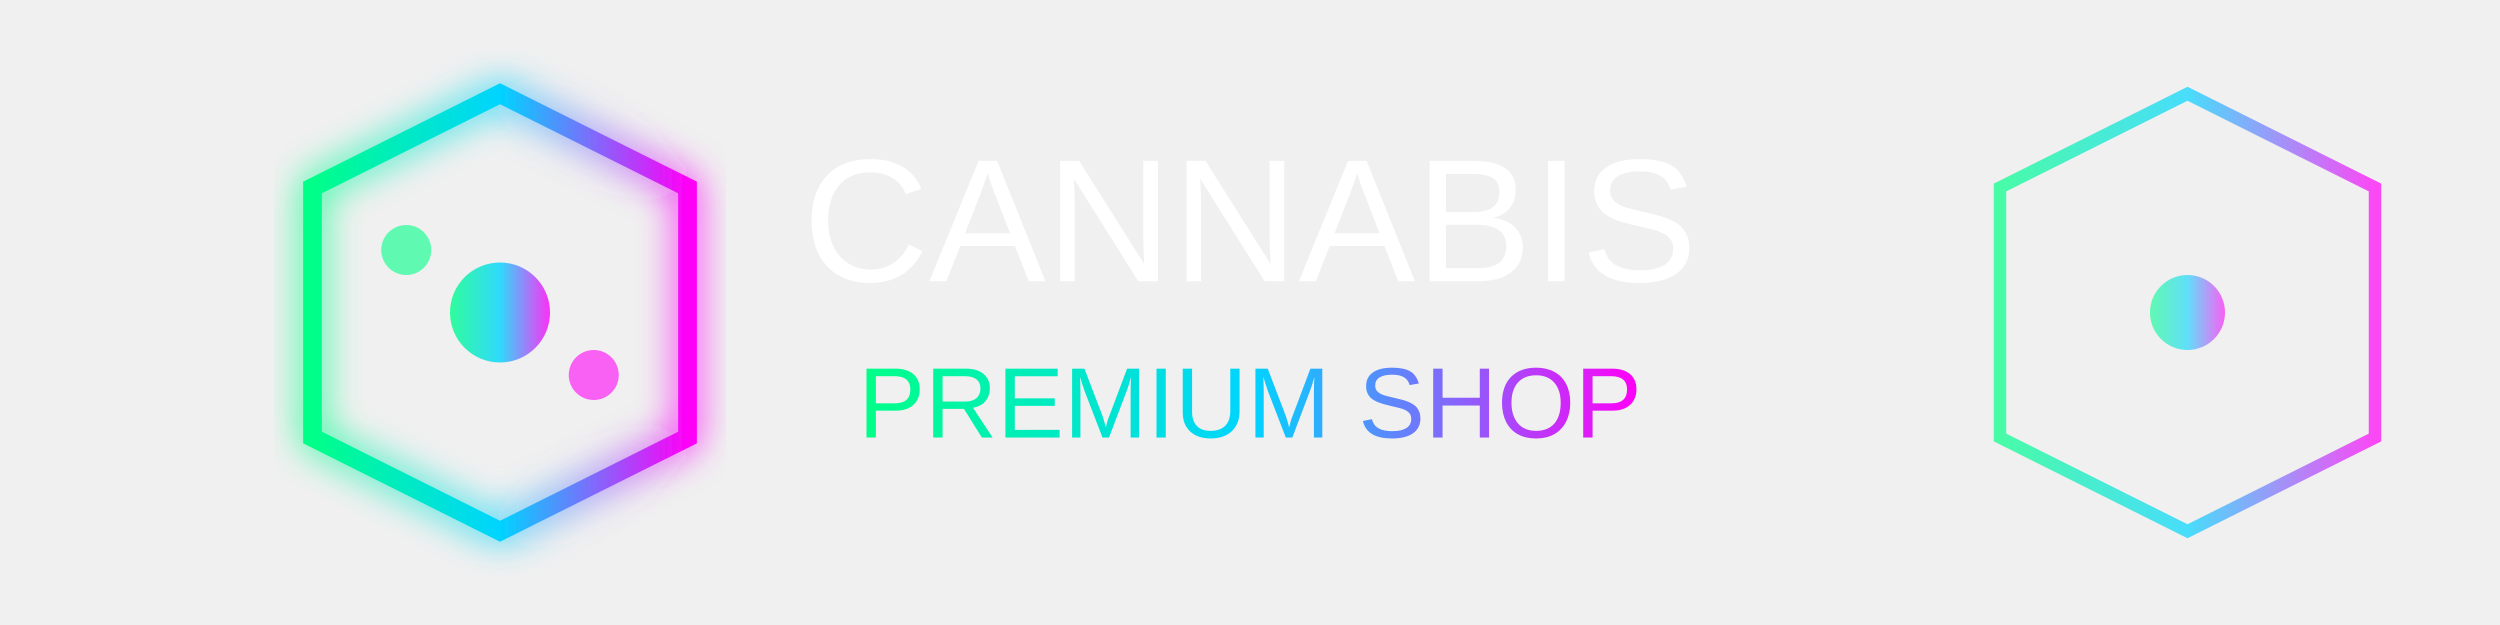
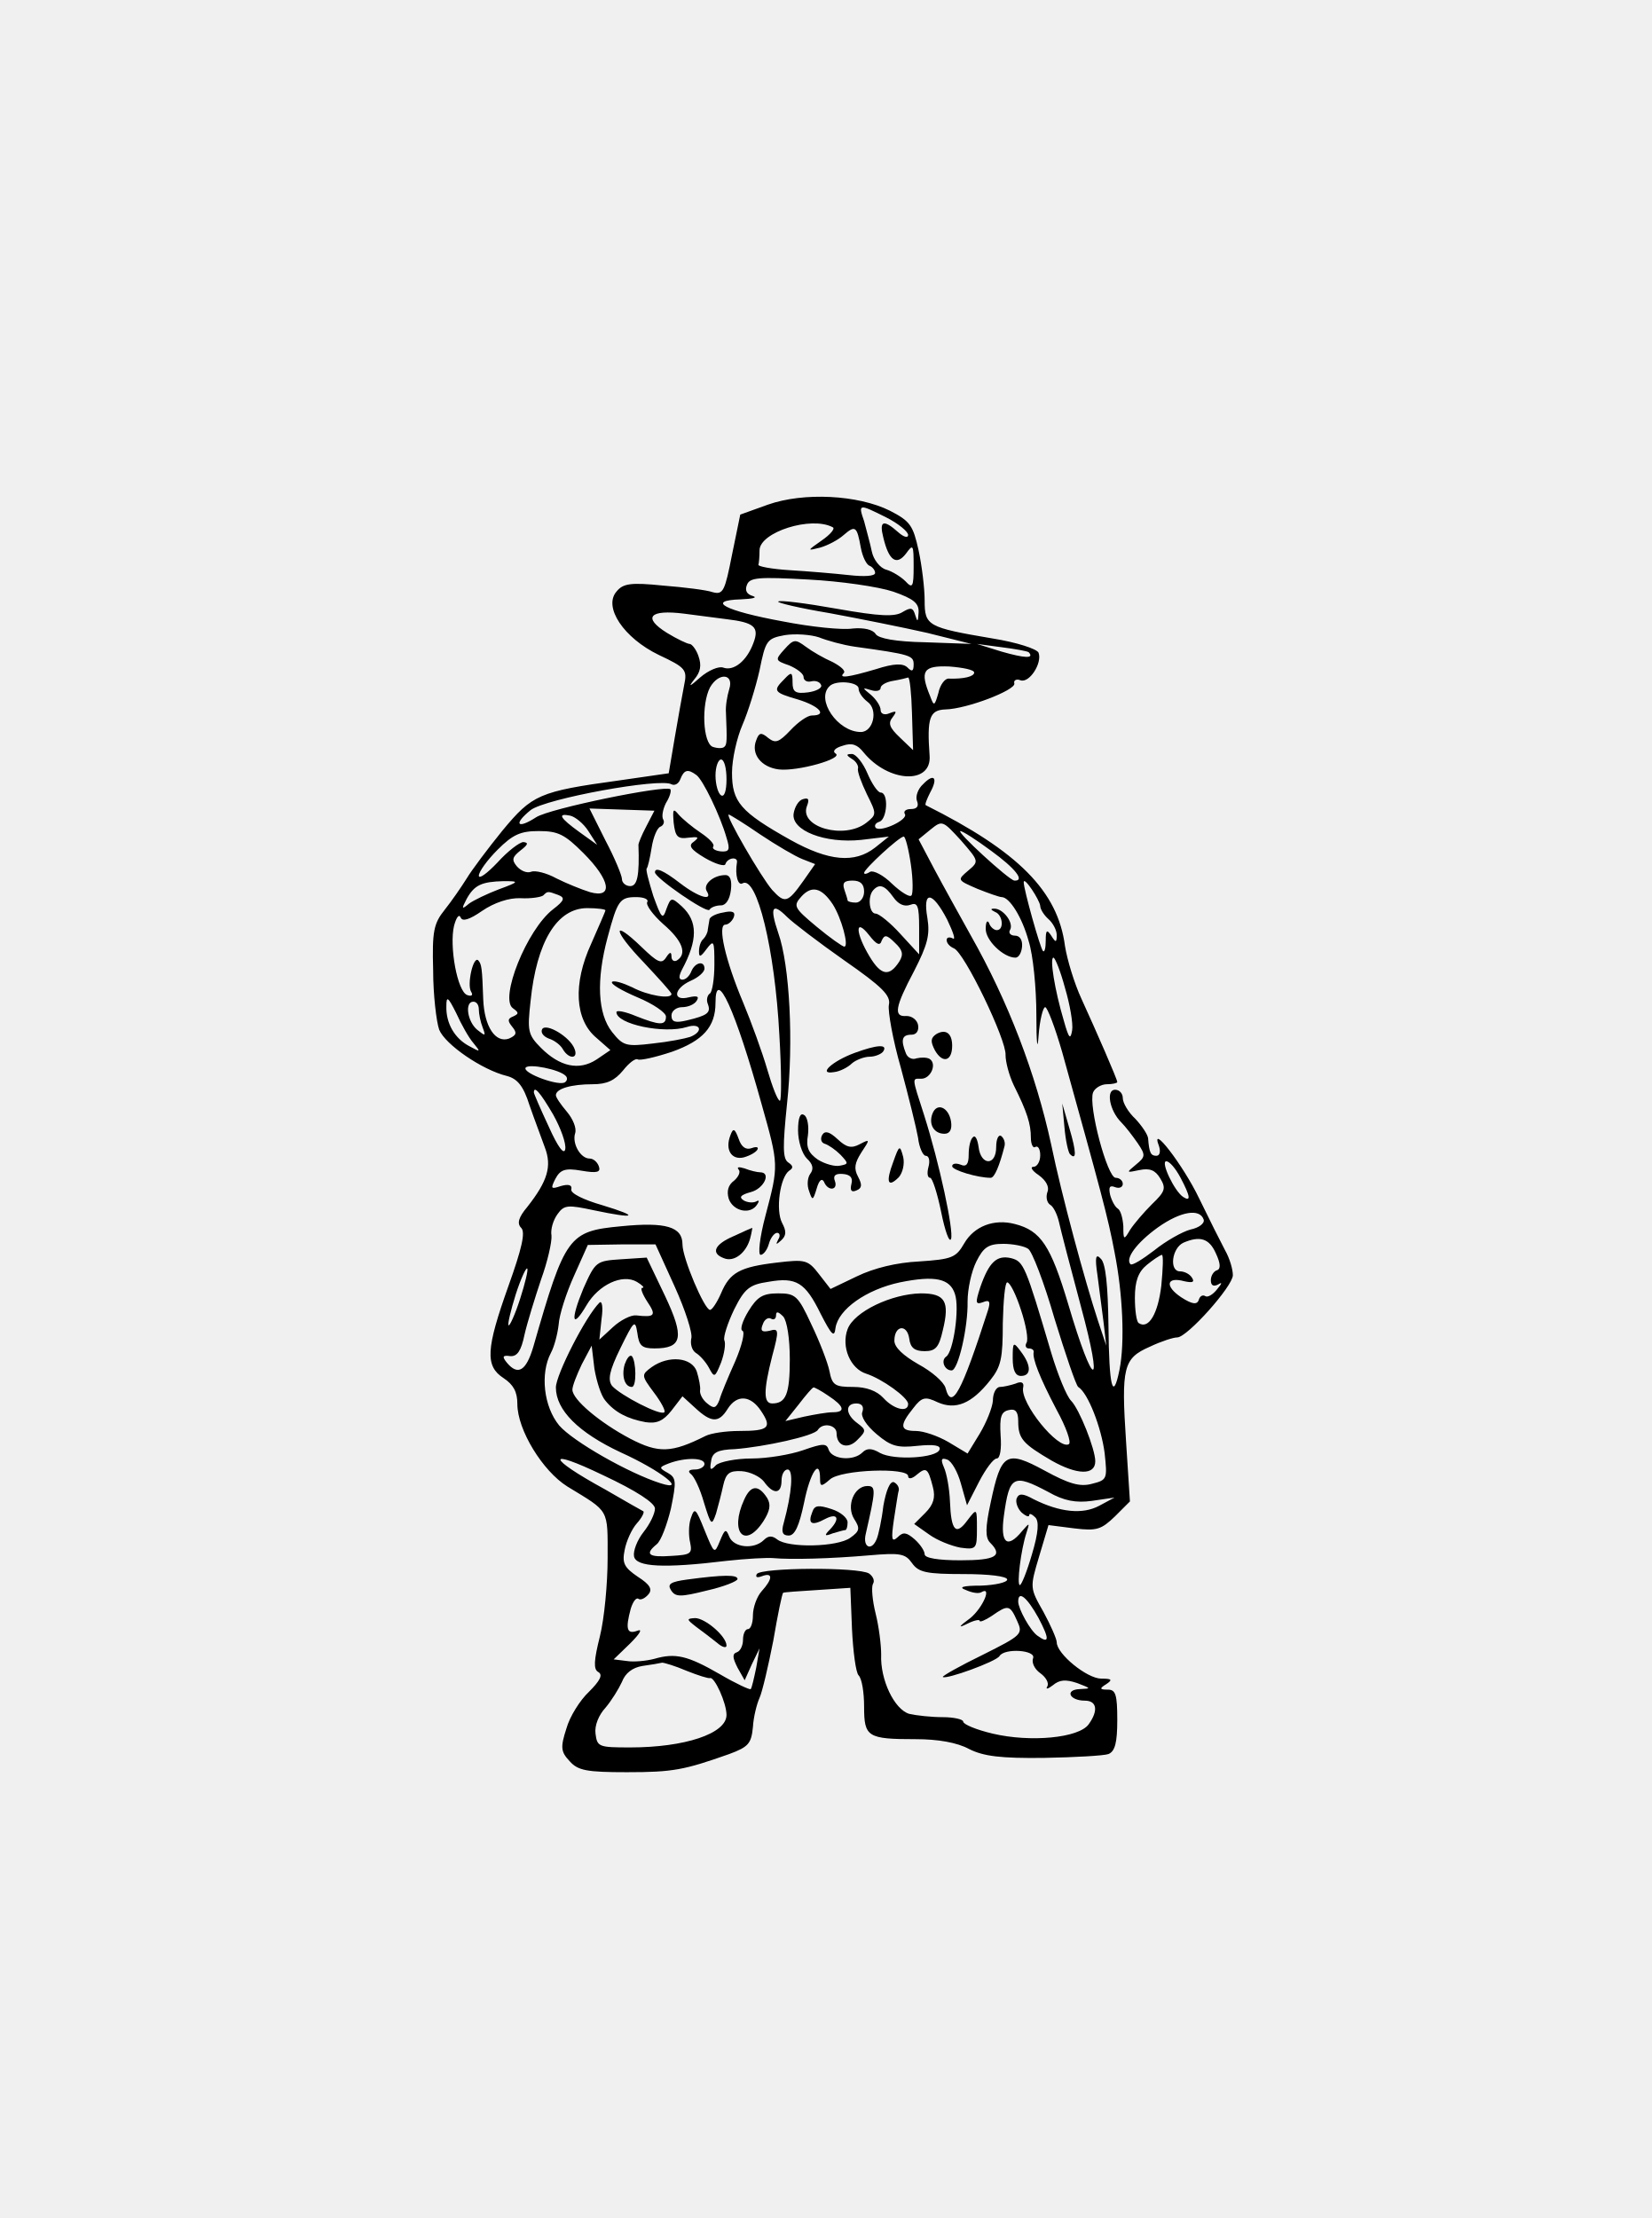
- <svg xmlns="http://www.w3.org/2000/svg" viewBox="0 0 400 100">
-   <defs>
-     <linearGradient id="modernGradient" x1="0%" y1="0%" x2="100%" y2="0%">
-       <stop offset="0%" style="stop-color:#00FF88;stop-opacity:1" />
-       <stop offset="50%" style="stop-color:#00D4FF;stop-opacity:1" />
-       <stop offset="100%" style="stop-color:#FF00F7;stop-opacity:1" />
-     </linearGradient>
-     <filter id="glow">
-       <feGaussianBlur stdDeviation="3" result="coloredBlur" />
-       <feMerge>
-         <feMergeNode in="coloredBlur" />
-         <feMergeNode in="SourceGraphic" />
-       </feMerge>
-     </filter>
-   </defs>
-   <path d="M 50 30 L 80 15 L 110 30 L 110 70 L 80 85 L 50 70 Z" fill="none" stroke="url(#modernGradient)" stroke-width="3" filter="url(#glow)" />
-   <circle cx="80" cy="50" r="8" fill="url(#modernGradient)" opacity="0.8" />
-   <circle cx="65" cy="40" r="4" fill="#00FF88" opacity="0.6" />
-   <circle cx="95" cy="60" r="4" fill="#FF00F7" opacity="0.6" />
-   <text x="200" y="45" font-family="Arial, sans-serif" font-size="28" font-weight="300" text-anchor="middle" fill="white">
-     CANNABIS
-   </text>
-   <text x="200" y="70" font-family="Arial, sans-serif" font-size="16" font-weight="500" text-anchor="middle" fill="url(#modernGradient)">
-     PREMIUM SHOP
-   </text>
-   <path d="M 320 30 L 350 15 L 380 30 L 380 70 L 350 85 L 320 70 Z" fill="none" stroke="url(#modernGradient)" stroke-width="2" opacity="0.7" />
-   <circle cx="350" cy="50" r="6" fill="url(#modernGradient)" opacity="0.6" />
+ <svg xmlns="http://www.w3.org/2000/svg" version="1.0" width="300pt" height="403pt" viewBox="0 0 300 403" preserveAspectRatio="xMidYMid meet">
+   <g transform="translate(0,403) scale(0.1,-0.1)" fill="#000000" stroke="none">
+     <path d="M1395 3113 l-50 -18 -15 -73 c-13 -66 -16 -73 -35 -68 -11 4 -52 9 -90 12 -59 6 -73 4 -85 -11 -24 -28 13 -84 77 -115 49 -23 52 -27 46 -55 -3 -16 -11 -59 -17 -95 l-11 -65 -90 -13 c-146 -20 -158 -26 -212 -91 -26 -32 -56 -72 -65 -87 -10 -16 -28 -42 -40 -57 -20 -25 -23 -39 -21 -110 0 -45 6 -94 11 -108 11 -27 78 -73 123 -84 19 -5 30 -18 41 -53 9 -26 22 -60 28 -77 13 -34 5 -61 -32 -108 -16 -19 -19 -30 -11 -38 8 -8 1 -38 -23 -105 -41 -115 -43 -146 -9 -168 18 -12 25 -25 25 -47 0 -47 46 -122 91 -150 77 -47 73 -39 73 -130 0 -46 -6 -110 -14 -142 -11 -44 -12 -60 -3 -65 9 -5 3 -16 -17 -36 -16 -15 -35 -45 -41 -67 -11 -34 -10 -42 6 -59 15 -17 31 -20 104 -20 84 0 104 4 186 33 35 13 40 19 43 49 1 18 7 42 12 53 5 11 16 58 25 104 8 47 16 86 18 87 1 1 29 3 62 5 l60 4 3 -75 c2 -41 7 -79 12 -84 6 -6 10 -31 10 -57 0 -55 6 -59 94 -59 40 0 75 -6 97 -18 26 -13 57 -17 136 -16 56 1 109 4 117 7 12 5 16 21 16 62 0 46 -3 55 -17 55 -15 0 -16 2 -3 10 12 8 10 10 -9 10 -26 0 -81 45 -81 66 0 6 -11 31 -24 55 -25 44 -25 44 -8 101 l17 57 47 -6 c41 -5 49 -2 74 22 l27 27 -7 108 c-9 136 -5 152 43 173 21 10 43 17 50 17 18 0 101 93 101 113 0 11 -6 31 -14 45 -8 15 -29 57 -47 94 -29 61 -91 141 -73 95 3 -10 1 -17 -5 -17 -10 0 -13 5 -15 32 -1 7 -11 22 -23 35 -13 12 -23 29 -23 38 0 8 -6 15 -14 15 -17 0 -10 -38 11 -59 8 -8 21 -25 30 -38 15 -22 14 -25 -3 -39 -18 -15 -18 -15 6 -10 19 4 29 0 38 -15 11 -18 9 -24 -15 -47 -15 -15 -33 -36 -40 -47 -11 -19 -12 -18 -12 7 -1 15 -5 29 -10 32 -5 3 -11 14 -14 25 -3 14 -1 18 9 14 8 -3 14 0 14 6 0 6 -6 11 -13 11 -15 0 -50 131 -41 155 3 8 15 15 25 15 10 0 19 2 19 4 0 5 -38 92 -65 151 -13 28 -26 71 -30 96 -13 100 -85 172 -253 256 -2 1 2 11 8 23 15 27 7 36 -13 15 -9 -8 -14 -22 -11 -30 4 -10 0 -15 -11 -15 -9 0 -14 -4 -11 -9 7 -10 -44 -34 -53 -25 -3 4 0 9 7 11 14 5 17 53 2 53 -5 0 -16 16 -24 35 -8 19 -21 35 -28 35 -11 0 -11 -2 0 -9 7 -4 12 -12 11 -17 -2 -5 6 -26 16 -47 18 -36 18 -37 -1 -52 -40 -31 -122 -8 -108 30 5 13 3 16 -7 13 -8 -2 -15 -14 -17 -26 -5 -31 57 -55 123 -48 l50 6 -25 -20 c-37 -29 -84 -25 -154 14 -91 51 -106 69 -106 122 0 25 9 64 19 87 10 23 24 68 31 99 11 54 13 58 46 64 19 3 47 1 62 -4 15 -6 44 -14 65 -17 101 -14 107 -16 107 -32 0 -13 -3 -14 -11 -6 -8 8 -24 8 -58 -3 -51 -15 -68 -17 -58 -7 4 4 -5 12 -20 20 -16 7 -37 19 -49 28 -19 14 -22 14 -39 -5 -17 -19 -17 -20 9 -29 14 -6 26 -15 26 -21 0 -6 6 -10 14 -8 8 2 16 -1 18 -7 2 -5 -9 -11 -24 -13 -23 -3 -28 1 -28 18 0 19 -2 20 -15 6 -21 -21 -20 -24 25 -37 39 -12 54 -29 25 -29 -8 0 -25 -12 -39 -27 -21 -22 -27 -24 -40 -14 -13 11 -17 10 -22 -4 -10 -25 9 -49 41 -53 34 -4 119 20 103 29 -6 4 -1 10 13 14 17 6 27 2 38 -12 45 -55 124 -59 120 -6 -5 69 0 83 29 84 39 1 127 35 125 47 -2 6 4 9 11 6 16 -6 40 31 33 50 -3 7 -40 19 -84 26 -118 20 -123 23 -123 69 0 22 -5 63 -11 91 -10 45 -15 53 -52 72 -58 29 -157 34 -222 11z m215 -23 c22 -11 40 -26 40 -32 0 -6 -8 -4 -18 5 -27 24 -35 21 -27 -10 10 -42 24 -51 41 -29 13 18 14 17 14 -23 0 -38 -2 -41 -15 -27 -8 8 -24 18 -35 21 -11 3 -23 18 -26 33 -3 15 -10 39 -14 55 -11 32 -10 32 40 7z m-97 -18 c5 -2 -4 -13 -20 -24 -27 -19 -27 -19 -3 -13 14 4 33 14 43 23 21 18 24 16 31 -23 3 -16 10 -31 16 -33 5 -2 10 -8 10 -13 0 -6 -20 -7 -47 -4 -27 3 -75 7 -108 9 -33 2 -59 7 -57 10 1 3 2 15 2 26 0 33 94 63 133 42z m110 -117 c37 -13 47 -21 46 -38 -1 -17 -2 -18 -6 -5 -4 14 -8 15 -23 6 -14 -9 -41 -8 -120 6 -56 10 -104 16 -106 13 -3 -2 39 -12 93 -21 54 -10 134 -26 178 -36 l80 -20 -83 3 c-55 1 -86 7 -91 15 -5 8 -21 12 -42 10 -19 -3 -76 3 -127 13 -104 19 -141 38 -76 40 21 1 31 3 22 6 -11 3 -15 10 -11 20 5 14 21 15 112 10 58 -3 127 -13 154 -22z m-303 -50 c50 -6 60 -14 49 -43 -12 -33 -36 -52 -55 -45 -8 3 -27 -5 -42 -18 -19 -17 -22 -18 -11 -4 12 14 14 26 8 43 -4 12 -12 22 -16 22 -4 0 -23 9 -41 20 -45 28 -32 43 31 35 29 -4 63 -8 77 -10z m549 -60 c11 -12 -7 -11 -49 1 l-45 14 45 -6 c24 -3 46 -7 49 -9z m-99 -37 c0 -7 -18 -12 -47 -11 -6 0 -15 -11 -18 -26 -7 -24 -8 -25 -15 -6 -19 46 -13 56 35 54 25 -2 45 -6 45 -11z m-445 -30 c-4 -13 -7 -32 -6 -43 2 -50 2 -58 -3 -62 -3 -3 -12 -3 -21 0 -18 7 -21 77 -5 108 16 28 44 25 35 -3z m332 -44 l2 -67 -24 23 c-19 18 -22 26 -13 37 8 11 7 12 -6 7 -9 -4 -16 -1 -16 6 0 7 -8 19 -17 27 -17 14 -17 14 0 9 9 -3 17 -1 17 4 0 5 10 11 23 13 12 2 24 5 27 6 3 0 6 -29 7 -65z m-97 45 c0 -7 7 -17 16 -24 20 -14 11 -55 -12 -55 -42 0 -82 59 -57 83 11 12 53 8 53 -4z m-240 -165 c0 -21 -4 -33 -10 -29 -5 3 -10 19 -10 36 0 16 5 29 10 29 6 0 10 -16 10 -36z m-55 8 c12 -8 44 -75 55 -114 7 -22 5 -26 -10 -25 -10 1 -17 5 -14 9 3 4 -8 15 -23 25 -15 10 -33 25 -40 33 -10 12 -11 10 -9 -15 3 -25 7 -30 27 -27 18 2 20 1 10 -7 -11 -7 -7 -14 20 -30 19 -11 36 -16 37 -11 4 12 23 14 21 3 -4 -23 2 -43 10 -38 26 15 59 -120 67 -275 4 -66 4 -120 1 -120 -4 0 -14 26 -23 57 -9 31 -29 86 -44 122 -32 76 -47 141 -32 141 5 0 12 6 15 13 4 10 -2 13 -19 9 -13 -2 -25 -8 -25 -13 -1 -5 -2 -13 -3 -18 0 -5 -4 -13 -8 -17 -5 -4 -8 -14 -8 -23 0 -11 3 -10 14 5 13 17 14 15 14 -28 0 -27 -4 -50 -8 -53 -5 -3 -7 -12 -4 -19 6 -16 0 -21 -38 -30 -21 -5 -28 -3 -28 9 0 8 9 15 19 15 11 0 23 5 27 12 5 8 0 9 -14 6 -31 -8 -28 16 3 30 14 6 25 16 25 22 0 15 -17 12 -24 -5 -3 -8 -10 -15 -16 -15 -7 0 -7 6 -1 18 29 54 29 88 0 115 -19 17 -20 17 -28 -4 -7 -21 -9 -18 -24 23 -8 26 -14 48 -12 50 2 2 6 19 9 38 3 19 10 36 16 38 5 2 8 8 5 13 -3 5 -1 18 5 30 7 11 10 22 8 25 -9 8 -220 -35 -244 -51 -34 -22 -42 -13 -10 13 27 21 236 59 256 47 6 -3 13 1 16 9 7 18 14 19 29 8z m-91 -94 c-8 -15 -14 -30 -14 -33 2 -56 -2 -75 -15 -75 -8 0 -15 6 -15 13 0 6 -13 38 -30 70 l-29 58 59 -2 59 -2 -15 -29z m-105 -8 l16 -25 -32 23 c-36 26 -41 35 -17 30 9 -2 24 -14 33 -28z m312 -6 c30 -20 64 -40 77 -45 l23 -9 -21 -30 c-29 -41 -34 -42 -57 -17 -20 23 -86 137 -79 137 2 0 28 -16 57 -36z m378 -66 c-20 -17 -20 -17 17 -33 20 -8 40 -15 44 -15 14 0 37 -36 49 -80 8 -25 14 -85 14 -135 0 -51 2 -67 4 -37 2 28 8 52 12 52 4 0 18 -37 31 -82 70 -252 83 -299 95 -363 15 -76 19 -164 9 -214 -12 -59 -19 -31 -20 80 -1 73 -5 114 -14 122 -9 10 -11 3 -6 -30 3 -24 8 -62 11 -85 l5 -43 -15 45 c-24 73 -66 228 -85 320 -28 129 -78 260 -146 380 -20 36 -50 90 -66 120 l-29 55 22 18 c21 17 22 16 55 -20 33 -38 33 -38 13 -55z m-699 32 c49 -49 55 -83 12 -71 -16 5 -43 16 -61 25 -18 10 -39 15 -46 12 -8 -3 -19 2 -26 10 -10 12 -8 17 7 29 13 10 15 14 5 15 -7 0 -29 -17 -47 -37 -19 -20 -34 -31 -34 -24 0 7 15 28 34 47 28 28 42 34 75 34 35 0 47 -6 81 -40z m741 4 c44 -32 62 -55 42 -54 -10 1 -107 90 -98 90 4 0 29 -16 56 -36z m-146 -25 c4 -27 4 -53 1 -56 -3 -4 -19 6 -35 21 -16 16 -34 25 -40 22 -6 -4 -11 -5 -11 -2 0 7 64 66 72 66 3 0 9 -23 13 -51z m-749 -45 c-21 -8 -46 -20 -54 -26 -13 -11 -14 -10 -4 9 14 25 27 31 67 32 29 0 29 -1 -9 -15z m664 -4 c0 -11 -7 -20 -15 -20 -8 0 -15 2 -15 4 0 2 -3 11 -6 20 -4 12 0 16 15 16 14 0 21 -6 21 -20z m320 -26 c0 -6 7 -17 15 -24 8 -7 15 -20 15 -29 0 -14 -2 -14 -10 -1 -8 12 -10 10 -10 -9 0 -13 -2 -22 -5 -19 -5 5 -35 112 -35 125 0 12 29 -32 30 -43z m-377 3 c16 -25 30 -77 21 -77 -3 0 -26 16 -50 36 -42 35 -43 38 -28 55 19 21 37 16 57 -14z m110 13 c9 -13 20 -18 31 -14 13 5 16 -1 16 -42 l0 -48 -34 37 c-18 20 -39 37 -45 37 -12 0 -15 32 -4 43 11 12 21 8 36 -13z m-609 4 c13 -5 12 -10 -9 -26 -48 -37 -98 -163 -73 -180 11 -8 11 -10 0 -15 -10 -4 -10 -8 -1 -19 9 -11 7 -15 -6 -21 -25 -9 -45 22 -47 71 -2 58 -3 64 -9 71 -9 9 -21 -44 -13 -57 4 -6 1 -9 -7 -6 -18 6 -33 89 -24 126 4 15 9 22 12 15 3 -8 16 -4 39 12 22 15 49 24 70 23 19 -1 37 2 41 5 8 8 8 8 27 1z m162 -13 c-3 -5 10 -23 29 -40 35 -30 44 -54 25 -66 -5 -3 -10 0 -10 7 0 9 -3 9 -10 -2 -8 -12 -15 -9 -44 19 -56 54 -52 30 4 -28 27 -29 50 -54 50 -57 0 -10 -43 -3 -71 12 -17 8 -33 13 -37 10 -3 -4 18 -16 46 -28 29 -12 52 -28 52 -35 0 -17 -12 -16 -55 1 -19 8 -35 11 -35 7 0 -22 87 -40 128 -27 25 8 31 -8 6 -18 -9 -3 -39 -9 -68 -12 -49 -6 -54 -4 -74 21 -26 33 -29 94 -8 172 18 67 22 73 52 73 14 0 23 -4 20 -9z m545 -32 c11 -23 16 -38 10 -34 -6 3 -11 2 -11 -3 0 -6 6 -12 13 -15 19 -7 96 -167 94 -194 0 -12 6 -36 15 -55 24 -48 31 -70 31 -95 0 -12 4 -20 8 -17 5 3 9 -4 9 -15 0 -12 -6 -21 -12 -21 -7 0 -3 -7 9 -15 14 -10 20 -22 16 -31 -3 -9 -1 -19 5 -23 6 -3 13 -18 16 -31 3 -14 21 -83 40 -154 42 -155 23 -152 -23 4 -32 107 -50 134 -97 146 -38 10 -74 -4 -92 -35 -15 -26 -22 -29 -82 -33 -41 -2 -82 -12 -113 -27 l-48 -23 -21 27 c-20 26 -25 27 -76 21 -68 -8 -86 -18 -102 -56 -7 -16 -16 -30 -20 -30 -10 0 -50 94 -50 119 0 32 -30 41 -111 33 -96 -9 -102 -17 -160 -219 -13 -44 -28 -53 -48 -29 -9 11 -8 14 6 12 13 -1 20 10 26 39 5 22 19 67 30 100 12 33 20 69 19 80 -2 11 3 28 11 39 12 17 19 17 66 7 76 -16 85 -12 16 9 -35 10 -59 22 -57 29 2 8 -5 10 -19 6 -18 -6 -19 -5 -10 13 9 17 18 20 47 15 29 -5 36 -3 32 8 -3 8 -10 14 -17 14 -16 0 -32 27 -26 46 3 9 -4 26 -15 39 -11 13 -20 26 -20 30 0 12 28 20 67 20 26 0 40 7 55 25 11 14 23 23 27 20 5 -2 32 4 62 14 56 20 79 45 79 89 0 66 36 -12 84 -185 31 -110 31 -110 7 -201 -11 -41 -14 -72 -9 -72 5 0 12 9 15 20 3 11 10 20 15 20 5 0 6 -6 2 -12 -5 -10 -4 -10 5 -2 10 9 10 17 2 32 -12 23 -4 83 13 95 8 5 7 9 -2 15 -10 7 -10 29 -2 107 12 111 5 251 -16 310 -16 47 -11 56 16 29 10 -10 57 -46 104 -79 69 -48 85 -64 81 -81 -2 -11 7 -63 22 -115 14 -52 28 -109 31 -126 2 -18 9 -33 14 -33 6 0 8 -9 5 -20 -3 -11 -2 -20 3 -20 4 0 13 -28 20 -62 7 -35 15 -57 18 -49 5 15 -21 137 -49 225 -23 71 -22 66 -5 66 17 0 29 27 15 36 -5 3 -16 3 -24 1 -7 -3 -16 1 -19 9 -10 25 -7 34 10 34 9 0 14 7 12 18 -2 9 -11 16 -21 16 -24 -2 -21 16 14 82 24 47 29 65 24 96 -9 51 9 49 36 -3z m-621 17 c0 -2 -12 -29 -26 -61 -33 -72 -30 -138 10 -171 l25 -22 -25 -17 c-32 -21 -67 -13 -101 21 -24 24 -25 31 -19 85 11 108 48 169 103 169 18 0 33 -2 33 -4z m502 -55 c5 11 9 11 24 -4 14 -13 16 -21 8 -34 -18 -28 -33 -26 -54 9 -26 43 -27 72 -1 39 14 -18 20 -20 23 -10z m333 -86 c9 -30 15 -65 13 -77 -3 -18 -6 -15 -15 17 -17 57 -26 115 -19 115 3 0 13 -25 21 -55z m-1075 -100 c14 -17 13 -17 -7 -6 -27 14 -43 42 -42 73 0 19 3 17 18 -13 9 -20 23 -45 31 -54z m10 61 c0 -8 3 -23 7 -33 6 -16 5 -16 -10 -4 -18 15 -23 51 -7 51 6 0 10 -6 10 -14z m158 -121 c3 -3 3 -8 -1 -11 -9 -9 -78 16 -72 26 5 8 62 -3 73 -15z m-23 -70 c14 -25 24 -53 22 -63 -2 -11 -13 3 -30 41 -15 32 -27 60 -27 62 0 13 11 1 35 -40z m1140 -115 c18 -34 19 -44 5 -35 -16 10 -42 65 -31 65 6 0 17 -13 26 -30z m42 -76 c2 -7 -9 -15 -24 -18 -15 -4 -45 -21 -66 -38 -21 -16 -40 -28 -43 -25 -10 10 11 39 50 67 41 29 76 35 83 14z m22 -61 c9 -19 9 -29 2 -31 -6 -2 -11 -10 -11 -18 0 -10 5 -12 13 -8 8 5 8 3 -2 -9 -7 -9 -17 -15 -21 -12 -5 3 -10 0 -12 -7 -3 -9 -12 -8 -32 5 -30 20 -27 38 6 29 14 -3 19 -2 14 6 -4 7 -14 12 -22 12 -20 0 -15 42 6 52 30 13 47 8 59 -19z m-983 -61 c19 -42 33 -85 30 -94 -2 -10 1 -21 8 -26 7 -4 18 -16 24 -27 10 -19 11 -18 22 9 6 16 9 35 6 41 -2 6 6 31 18 56 19 38 28 45 62 50 51 9 67 -1 95 -58 20 -39 25 -44 27 -26 5 34 56 70 117 83 64 13 91 7 100 -21 9 -26 -3 -106 -16 -114 -10 -7 -3 -25 10 -25 12 0 30 79 29 125 0 23 7 55 16 73 13 26 22 32 49 32 17 0 38 -4 45 -9 7 -4 29 -61 48 -127 20 -65 39 -121 43 -124 18 -11 42 -74 48 -120 5 -47 5 -49 -23 -56 -22 -6 -42 0 -86 24 -70 38 -79 32 -98 -58 -10 -46 -10 -64 -1 -73 24 -24 10 -32 -54 -32 -40 0 -65 4 -65 11 0 6 -8 18 -18 27 -15 13 -21 14 -31 4 -11 -10 -12 -4 -7 31 4 24 7 48 9 54 1 6 -3 12 -9 15 -7 2 -14 -15 -19 -43 -3 -26 -9 -53 -12 -60 -9 -23 -26 -16 -20 9 18 79 19 87 3 87 -24 0 -39 -36 -24 -60 11 -17 10 -22 -7 -34 -23 -17 -113 -19 -133 -3 -9 7 -16 7 -24 -1 -18 -18 -55 -14 -63 6 -6 15 -8 14 -17 -8 -10 -24 -10 -24 -28 20 -16 40 -18 42 -25 21 -4 -12 -4 -32 -1 -44 4 -20 1 -22 -34 -24 -42 -3 -49 3 -27 21 8 6 19 36 26 65 10 49 10 56 -6 65 -16 9 -16 10 2 17 29 11 65 11 65 -1 0 -5 -8 -10 -17 -10 -11 0 -14 -3 -8 -8 6 -4 17 -27 24 -52 13 -42 14 -43 22 -20 4 14 10 37 13 51 5 22 11 27 33 26 16 -1 34 -10 41 -19 17 -24 32 -23 32 2 0 11 5 20 11 20 11 0 8 -42 -7 -97 -5 -17 -2 -23 9 -23 11 0 19 17 28 60 11 55 29 82 29 43 0 -14 2 -15 18 -1 20 18 142 22 142 6 0 -6 7 -5 15 2 18 15 21 13 30 -22 5 -19 1 -32 -14 -47 l-20 -20 27 -19 c15 -11 41 -21 57 -24 29 -4 30 -2 30 34 0 38 0 38 -17 16 -21 -29 -30 -20 -32 34 -1 24 -6 51 -11 62 -6 14 -5 18 6 14 8 -3 19 -22 25 -44 l11 -39 22 43 c12 23 26 42 32 42 6 0 9 17 7 42 -2 34 1 43 15 46 12 3 17 -3 17 -20 0 -32 8 -41 61 -72 46 -26 79 -27 79 -1 0 22 -29 95 -44 110 -8 8 -24 47 -36 87 -47 159 -50 166 -73 172 -26 6 -40 -7 -56 -53 -9 -28 -9 -32 5 -27 12 5 14 1 9 -15 -48 -149 -66 -183 -77 -141 -3 11 -25 30 -49 43 -28 16 -44 31 -44 43 0 28 23 31 27 4 2 -17 10 -23 28 -23 20 0 26 7 33 38 13 53 4 67 -40 67 -53 -1 -121 -33 -133 -65 -12 -32 5 -72 34 -81 28 -9 76 -43 76 -55 0 -16 -26 -10 -45 11 -12 13 -31 20 -55 20 -33 0 -38 3 -43 29 -3 15 -18 54 -33 85 -24 52 -29 56 -60 56 -28 0 -38 -6 -54 -32 -11 -18 -16 -34 -11 -36 5 -2 -1 -27 -13 -55 -13 -29 -26 -60 -29 -71 -6 -15 -10 -16 -22 -6 -9 7 -14 18 -13 24 1 6 -2 21 -6 34 -9 26 -51 30 -82 8 -19 -14 -19 -15 4 -46 13 -17 22 -34 19 -36 -7 -7 -80 31 -95 48 -8 11 -5 27 15 68 25 51 27 53 31 28 3 -23 8 -28 31 -28 51 0 55 20 19 96 l-33 69 -46 -3 c-46 -3 -47 -4 -69 -53 -24 -58 -21 -76 6 -30 22 37 65 57 91 42 10 -6 15 -11 10 -11 -4 0 0 -11 9 -25 17 -25 14 -29 -20 -25 -10 1 -29 -9 -42 -21 l-25 -23 4 38 c3 20 1 34 -4 29 -25 -25 -79 -131 -79 -154 0 -41 41 -82 118 -118 73 -33 122 -72 72 -56 -57 18 -159 76 -184 105 -28 34 -35 94 -15 132 6 11 12 34 14 51 1 18 14 58 28 89 l25 56 62 1 61 0 35 -77z m884 2 c-6 -51 -23 -80 -41 -68 -4 2 -7 23 -7 46 0 30 6 47 22 60 11 9 23 17 27 18 3 0 2 -25 -1 -56z m-1165 -24 c-9 -28 -19 -50 -21 -48 -2 2 4 27 13 56 9 28 19 50 21 47 2 -2 -4 -27 -13 -55z m910 -20 c9 -27 14 -54 10 -60 -3 -5 -1 -10 4 -10 6 0 10 -3 9 -7 -2 -12 10 -44 42 -105 17 -31 27 -59 22 -62 -19 -11 -89 75 -83 103 2 9 -3 12 -14 7 -9 -3 -22 -6 -28 -6 -7 0 -13 -11 -13 -25 -1 -13 -12 -40 -24 -60 l-22 -36 -35 21 c-19 11 -45 20 -59 20 -29 0 -30 10 -5 41 16 21 22 22 45 11 32 -14 61 -3 95 40 20 25 23 40 23 104 1 41 4 74 8 74 5 0 16 -22 25 -50z m-420 -90 c0 -63 -7 -80 -32 -80 -16 0 -16 23 0 86 13 48 12 51 -5 46 -14 -3 -17 0 -12 12 3 9 10 13 15 10 5 -3 9 0 9 6 0 8 4 7 13 -2 7 -8 12 -40 12 -78z m-335 -75 c17 -21 40 -33 73 -39 20 -3 32 2 47 21 l20 26 23 -21 c29 -27 43 -28 59 -2 17 27 42 25 61 -4 20 -30 14 -36 -40 -36 -24 0 -51 -4 -61 -9 -62 -31 -85 -32 -137 -5 -55 29 -105 71 -105 89 0 7 8 27 17 46 l18 34 5 -42 c4 -23 12 -49 20 -58z m405 9 c29 -19 32 -30 8 -30 -10 0 -33 -4 -52 -8 l-34 -8 24 30 c13 17 25 31 27 31 1 1 14 -6 27 -15z m62 -29 c-4 -8 7 -25 26 -41 26 -22 38 -25 74 -21 30 3 43 1 40 -7 -5 -15 -82 -20 -108 -6 -15 9 -24 9 -32 1 -16 -16 -54 -13 -61 4 -4 13 -10 13 -47 0 -23 -8 -65 -15 -93 -15 -29 0 -58 -6 -65 -12 -10 -11 -12 -9 -9 7 2 16 12 21 43 22 53 4 145 24 151 35 9 14 34 9 34 -6 0 -24 21 -30 38 -12 16 16 16 18 0 30 -22 16 -23 36 -2 36 10 0 14 -6 11 -15z m-377 -176 c0 -9 -9 -28 -21 -43 -11 -14 -19 -34 -17 -44 4 -19 53 -22 168 -8 36 4 74 6 85 5 32 -3 105 -1 174 5 57 5 66 3 78 -14 12 -17 26 -20 94 -20 46 0 79 -4 79 -10 0 -5 -21 -10 -47 -11 -35 0 -42 -3 -28 -8 11 -5 23 -7 28 -4 20 12 3 -28 -20 -47 -22 -16 -23 -19 -5 -10 12 6 22 8 22 5 0 -3 10 1 22 9 30 21 33 20 46 -9 11 -24 9 -26 -63 -62 -41 -20 -73 -38 -72 -40 6 -5 97 28 103 38 9 15 67 11 61 -4 -3 -8 3 -20 13 -27 11 -8 16 -18 13 -24 -4 -6 1 -5 10 2 12 10 23 11 44 4 26 -10 26 -10 5 -11 -28 -1 -19 -21 9 -21 22 0 25 -18 7 -43 -18 -25 -106 -33 -174 -17 -30 7 -54 17 -54 22 0 4 -17 8 -37 8 -21 0 -48 3 -61 6 -27 8 -53 62 -51 108 0 17 -4 50 -10 74 -6 24 -8 48 -5 54 4 6 0 14 -7 19 -19 12 -196 11 -204 -1 -3 -6 1 -7 9 -4 21 8 20 -5 0 -27 -9 -10 -16 -30 -16 -44 0 -14 -4 -25 -9 -25 -5 0 -9 -9 -9 -19 0 -11 -5 -21 -11 -23 -9 -3 -8 -10 1 -28 l13 -23 13 29 14 29 -6 -35 c-4 -19 -8 -37 -10 -39 -1 -2 -27 10 -56 27 -59 34 -81 39 -119 28 -15 -4 -38 -6 -50 -4 l-24 3 30 29 c18 18 23 27 13 23 -19 -7 -22 3 -12 40 4 13 10 21 14 18 4 -3 12 1 18 8 8 9 3 18 -19 32 -25 17 -29 25 -24 49 3 16 13 38 22 48 9 10 14 20 12 22 -2 1 -34 19 -70 40 -106 58 -108 76 -4 26 62 -29 95 -51 95 -61z m715 30 c28 -16 50 -20 79 -16 l41 6 -28 -15 c-30 -16 -71 -12 -119 12 -20 11 -27 11 -31 1 -2 -7 2 -18 9 -25 8 -7 14 -9 14 -5 0 4 5 2 11 -4 7 -7 6 -27 -6 -67 -9 -31 -19 -56 -22 -56 -6 0 2 65 12 95 6 19 6 19 -8 3 -27 -33 -40 -22 -33 28 10 73 17 77 81 43z m-18 -229 c20 -38 20 -48 -2 -32 -13 9 -35 49 -35 62 0 21 16 8 37 -30z m-639 -96 c20 -8 39 -14 42 -13 8 3 30 -45 30 -67 0 -34 -76 -59 -175 -59 -57 0 -60 1 -63 25 -2 15 6 34 18 47 11 13 24 34 30 47 6 16 19 26 37 29 15 2 32 5 36 6 4 0 24 -6 45 -15z" />
+     <path d="M1190 2445 c0 -10 94 -75 99 -68 3 5 13 8 21 8 9 0 16 11 18 28 2 17 -1 27 -10 27 -22 0 -41 -17 -34 -29 12 -19 -14 -12 -48 14 -31 24 -46 30 -46 20z" />
+     <path d="M1808 2373 c14 -5 17 -33 3 -33 -5 0 -12 6 -14 13 -3 6 -6 2 -6 -10 -1 -21 32 -53 54 -53 6 0 11 9 12 20 1 12 -4 20 -13 20 -8 0 -12 5 -9 10 8 13 -13 40 -29 39 -7 0 -6 -2 2 -6z" />
+     <path d="M1934 1982 c2 -24 7 -46 10 -49 12 -12 12 3 -1 47 l-13 45 4 -43z" />
+     <path d="M1701 2151 c-10 -7 -11 -13 -2 -30 14 -24 31 -19 31 9 0 23 -12 31 -29 21z" />
+     <path d="M1553 2117 c-41 -15 -68 -40 -38 -35 11 1 26 9 33 16 7 6 22 12 32 12 10 0 22 5 25 10 8 13 -11 12 -52 -3z" />
+     <path d="M1694 2006 c-7 -19 3 -36 22 -36 10 0 14 8 12 22 -4 26 -26 36 -34 14z" />
+     <path d="M1450 1976 c0 -19 7 -42 16 -51 11 -10 13 -19 6 -28 -5 -7 -6 -21 -2 -31 6 -18 7 -18 14 5 4 14 9 19 13 12 7 -18 26 -16 20 1 -4 10 1 14 14 13 14 -1 19 -7 16 -18 -3 -12 0 -16 9 -12 10 4 11 10 3 25 -8 15 -6 25 6 44 16 24 16 25 -3 15 -15 -8 -24 -6 -40 9 -15 14 -23 16 -28 8 -4 -7 -2 -14 4 -16 7 -2 20 -11 29 -20 15 -16 15 -17 -1 -20 -9 -2 -27 3 -40 11 -17 12 -22 22 -18 45 2 16 -1 33 -7 36 -7 5 -11 -5 -11 -28z" />
+     <path d="M1327 1967 c-10 -26 2 -45 24 -40 11 3 22 9 25 14 3 5 -2 6 -10 3 -11 -4 -19 2 -24 17 -7 19 -10 20 -15 6z" />
+     <path d="M1768 1964 c-5 -4 -8 -18 -8 -32 0 -17 -4 -23 -15 -18 -8 3 -15 2 -15 -3 0 -7 46 -21 70 -21 7 0 16 22 25 57 2 7 -1 15 -6 19 -5 3 -9 -6 -9 -20 0 -35 -28 -34 -32 0 -2 14 -6 22 -10 18z" />
+     <path d="M1623 1919 c-14 -37 -10 -48 10 -28 7 8 11 24 8 37 -6 22 -7 22 -18 -9z" />
+     <path d="M1342 1905 c4 -4 0 -13 -8 -20 -11 -8 -14 -19 -10 -33 8 -23 40 -30 52 -10 4 6 3 8 -2 5 -6 -3 -16 -2 -23 2 -9 6 -5 10 13 15 24 6 38 36 17 36 -5 0 -18 3 -28 7 -10 3 -15 3 -11 -2z" />
+     <path d="M1333 1784 c-35 -15 -42 -31 -18 -40 19 -8 41 10 48 36 3 11 4 20 4 19 -1 0 -17 -7 -34 -15z" />
+     <path d="M985 2160 c-3 -6 2 -13 12 -17 10 -3 22 -12 26 -20 11 -18 28 -17 21 1 -8 22 -52 48 -59 36z" />
+     <path d="M1135 1551 c-6 -21 0 -41 13 -41 9 0 8 47 0 56 -4 3 -9 -4 -13 -15z" />
+     <path d="M1352 1305 c-27 -59 1 -91 35 -39 12 19 14 30 7 42 -16 25 -30 24 -42 -3z" />
+     <path d="M1476 1283 c-9 -22 -1 -26 23 -13 23 12 28 1 9 -19 -11 -11 -10 -13 5 -7 10 3 21 6 23 6 2 0 4 6 4 14 0 8 -13 19 -29 24 -24 8 -31 7 -35 -5z" />
+     <path d="M1840 1562 c0 -22 5 -32 15 -32 19 0 19 19 0 44 -14 19 -15 18 -15 -12z" />
+     <path d="M1248 1160 c-29 -4 -36 -8 -29 -19 8 -13 17 -13 65 -1 31 7 56 17 56 21 0 8 -25 8 -92 -1z" />
+     <path d="M1265 1074 c11 -8 28 -21 38 -29 9 -8 17 -10 17 -5 0 17 -39 50 -57 50 -16 -1 -16 -2 2 -16z" />
+   </g>
</svg>
